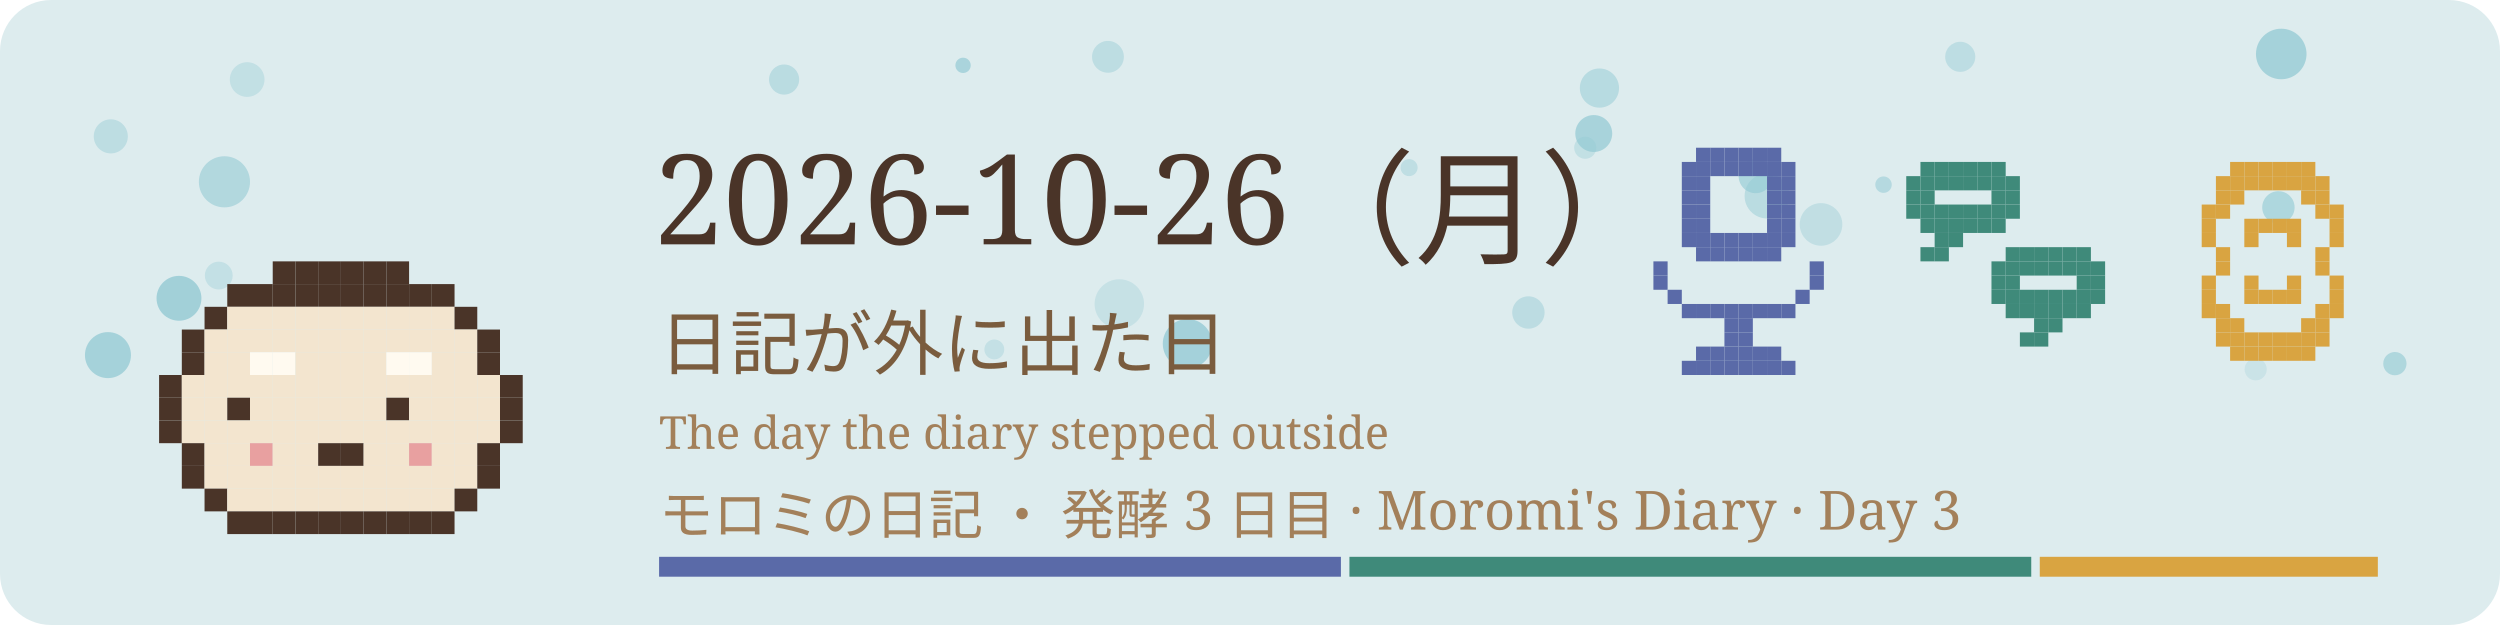
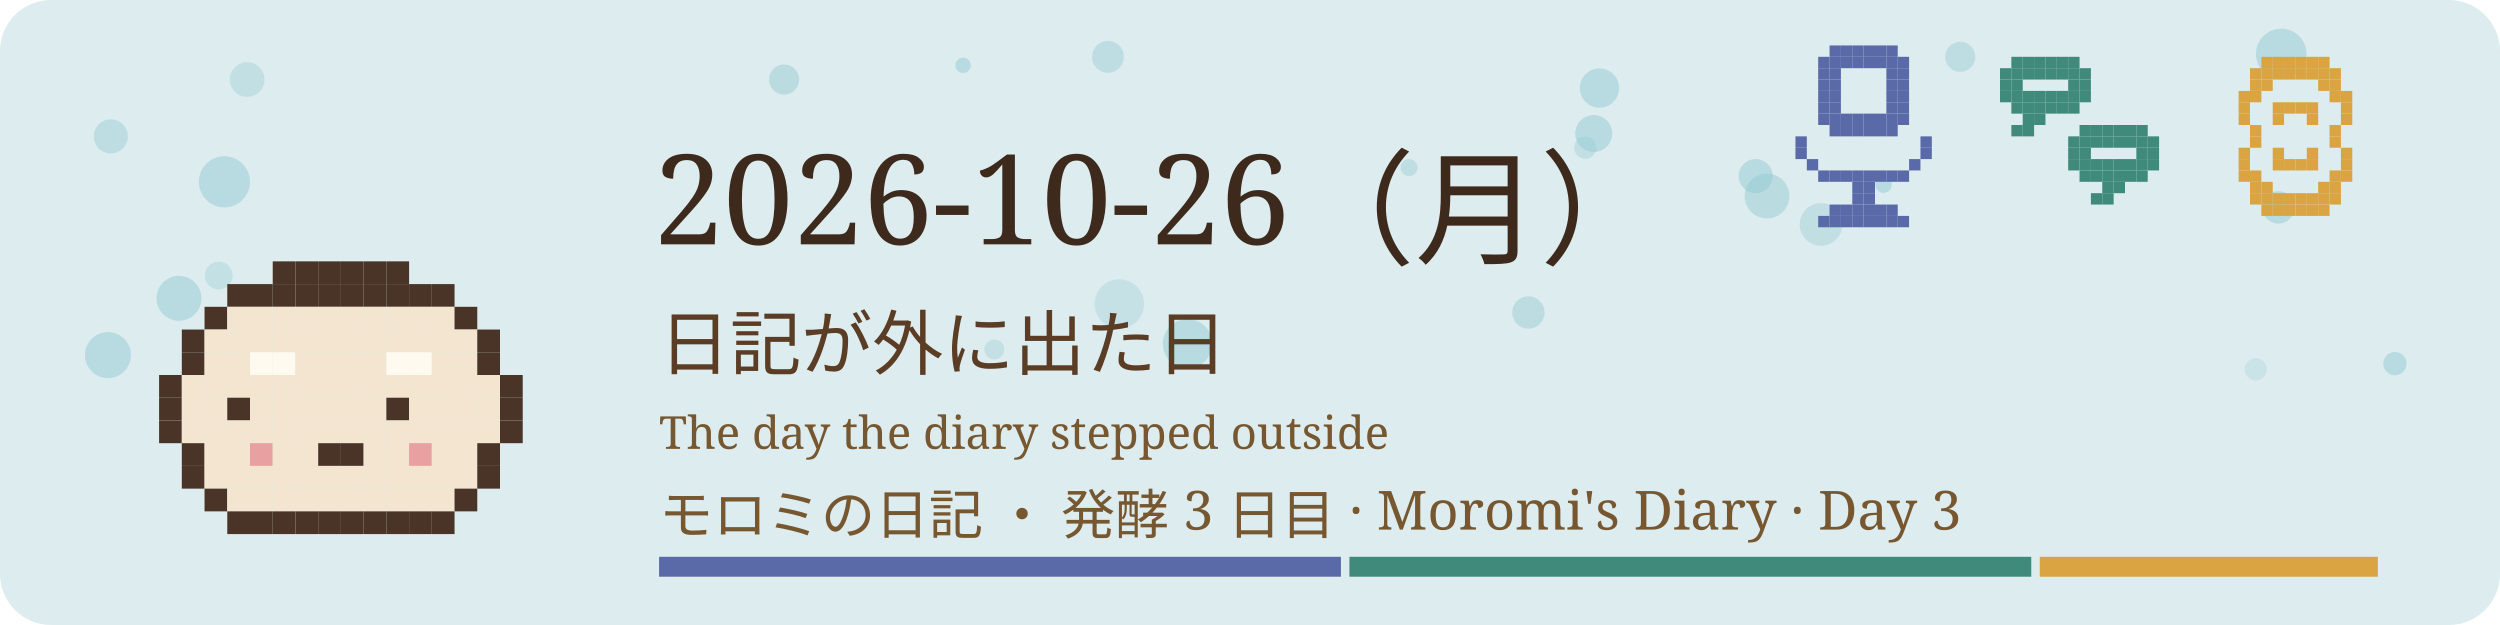
<svg xmlns="http://www.w3.org/2000/svg" width="880" height="220" viewBox="0 0 880 220">
  <rect width="880" height="220" rx="18" fill="#ddecee" />
-   <circle cx="843" cy="128" r="4.1" fill="#92c9d3" opacity="0.61" />
+   <circle cx="843" cy="128" r="4.1" fill="#92c9d3" opacity="0.50" />
  <circle cx="622" cy="69" r="7.9" fill="#92c9d3" opacity="0.47" />
-   <circle cx="663" cy="65" r="2.9" fill="#92c9d3" opacity="0.53" />
+   <circle cx="663" cy="65" r="2.9" fill="#92c9d3" opacity="0.50" />
  <circle cx="690" cy="20" r="5.3" fill="#92c9d3" opacity="0.42" />
-   <circle cx="802" cy="73" r="5.7" fill="#92c9d3" opacity="0.62" />
+   <circle cx="802" cy="73" r="5.7" fill="#92c9d3" opacity="0.50" />
  <circle cx="87" cy="28" r="6.1" fill="#92c9d3" opacity="0.36" />
  <circle cx="350" cy="123" r="3.5" fill="#92c9d3" opacity="0.34" />
  <circle cx="563" cy="31" r="6.9" fill="#92c9d3" opacity="0.50" />
-   <circle cx="561" cy="47" r="6.5" fill="#92c9d3" opacity="0.70" />
+   <circle cx="561" cy="47" r="6.5" fill="#92c9d3" opacity="0.50" />
  <circle cx="558" cy="52" r="3.9" fill="#92c9d3" opacity="0.36" />
  <circle cx="794" cy="130" r="3.9" fill="#92c9d3" opacity="0.26" />
  <circle cx="496" cy="59" r="3.0" fill="#92c9d3" opacity="0.41" />
  <circle cx="394" cy="107" r="8.7" fill="#92c9d3" opacity="0.31" />
  <circle cx="641" cy="79" r="7.5" fill="#92c9d3" opacity="0.38" />
-   <circle cx="63" cy="105" r="7.9" fill="#92c9d3" opacity="0.79" />
-   <circle cx="418" cy="121" r="8.7" fill="#92c9d3" opacity="0.76" />
+   <circle cx="63" cy="105" r="7.9" fill="#92c9d3" opacity="0.50" />
+   <circle cx="418" cy="121" r="8.7" fill="#92c9d3" opacity="0.50" />
  <circle cx="538" cy="110" r="5.7" fill="#92c9d3" opacity="0.44" />
-   <circle cx="339" cy="23" r="2.7" fill="#92c9d3" opacity="0.68" />
+   <circle cx="339" cy="23" r="2.7" fill="#92c9d3" opacity="0.50" />
  <circle cx="77" cy="97" r="4.9" fill="#92c9d3" opacity="0.35" />
  <circle cx="276" cy="28" r="5.3" fill="#92c9d3" opacity="0.47" />
-   <circle cx="618" cy="62" r="6.0" fill="#92c9d3" opacity="0.62" />
-   <circle cx="38" cy="125" r="8.1" fill="#92c9d3" opacity="0.74" />
+   <circle cx="618" cy="62" r="6.0" fill="#92c9d3" opacity="0.50" />
+   <circle cx="38" cy="125" r="8.1" fill="#92c9d3" opacity="0.50" />
  <circle cx="390" cy="20" r="5.6" fill="#92c9d3" opacity="0.43" />
-   <circle cx="79" cy="64" r="9.0" fill="#92c9d3" opacity="0.58" />
-   <circle cx="803" cy="19" r="8.9" fill="#92c9d3" opacity="0.74" />
+   <circle cx="79" cy="64" r="9.0" fill="#92c9d3" opacity="0.50" />
+   <circle cx="803" cy="19" r="8.9" fill="#92c9d3" opacity="0.50" />
  <circle cx="39" cy="48" r="6.0" fill="#92c9d3" opacity="0.43" />
+   <rect x="644" y="16" width="4" height="4" fill="#5a6aa8" />
+   <rect x="648" y="16" width="4" height="4" fill="#5a6aa8" />
+   <rect x="652" y="16" width="4" height="4" fill="#5a6aa8" />
+   <rect x="656" y="16" width="4" height="4" fill="#5a6aa8" />
+   <rect x="660" y="16" width="4" height="4" fill="#5a6aa8" />
+   <rect x="664" y="16" width="4" height="4" fill="#5a6aa8" />
+   <rect x="640" y="20" width="4" height="4" fill="#5a6aa8" />
+   <rect x="644" y="20" width="4" height="4" fill="#5a6aa8" />
+   <rect x="648" y="20" width="4" height="4" fill="#5a6aa8" />
+   <rect x="652" y="20" width="4" height="4" fill="#5a6aa8" />
+   <rect x="656" y="20" width="4" height="4" fill="#5a6aa8" />
+   <rect x="660" y="20" width="4" height="4" fill="#5a6aa8" />
+   <rect x="664" y="20" width="4" height="4" fill="#5a6aa8" />
+   <rect x="668" y="20" width="4" height="4" fill="#5a6aa8" />
+   <rect x="640" y="24" width="4" height="4" fill="#5a6aa8" />
+   <rect x="644" y="24" width="4" height="4" fill="#5a6aa8" />
+   <rect x="664" y="24" width="4" height="4" fill="#5a6aa8" />
+   <rect x="668" y="24" width="4" height="4" fill="#5a6aa8" />
+   <rect x="640" y="28" width="4" height="4" fill="#5a6aa8" />
+   <rect x="644" y="28" width="4" height="4" fill="#5a6aa8" />
+   <rect x="664" y="28" width="4" height="4" fill="#5a6aa8" />
+   <rect x="668" y="28" width="4" height="4" fill="#5a6aa8" />
+   <rect x="640" y="32" width="4" height="4" fill="#5a6aa8" />
+   <rect x="644" y="32" width="4" height="4" fill="#5a6aa8" />
+   <rect x="664" y="32" width="4" height="4" fill="#5a6aa8" />
+   <rect x="668" y="32" width="4" height="4" fill="#5a6aa8" />
+   <rect x="640" y="36" width="4" height="4" fill="#5a6aa8" />
+   <rect x="644" y="36" width="4" height="4" fill="#5a6aa8" />
+   <rect x="664" y="36" width="4" height="4" fill="#5a6aa8" />
+   <rect x="668" y="36" width="4" height="4" fill="#5a6aa8" />
+   <rect x="640" y="40" width="4" height="4" fill="#5a6aa8" />
+   <rect x="644" y="40" width="4" height="4" fill="#5a6aa8" />
+   <rect x="648" y="40" width="4" height="4" fill="#5a6aa8" />
+   <rect x="652" y="40" width="4" height="4" fill="#5a6aa8" />
+   <rect x="656" y="40" width="4" height="4" fill="#5a6aa8" />
+   <rect x="660" y="40" width="4" height="4" fill="#5a6aa8" />
+   <rect x="664" y="40" width="4" height="4" fill="#5a6aa8" />
+   <rect x="668" y="40" width="4" height="4" fill="#5a6aa8" />
+   <rect x="644" y="44" width="4" height="4" fill="#5a6aa8" />
+   <rect x="648" y="44" width="4" height="4" fill="#5a6aa8" />
+   <rect x="652" y="44" width="4" height="4" fill="#5a6aa8" />
+   <rect x="656" y="44" width="4" height="4" fill="#5a6aa8" />
+   <rect x="660" y="44" width="4" height="4" fill="#5a6aa8" />
+   <rect x="664" y="44" width="4" height="4" fill="#5a6aa8" />
+   <rect x="632" y="48" width="4" height="4" fill="#5a6aa8" />
+   <rect x="676" y="48" width="4" height="4" fill="#5a6aa8" />
+   <rect x="632" y="52" width="4" height="4" fill="#5a6aa8" />
+   <rect x="676" y="52" width="4" height="4" fill="#5a6aa8" />
+   <rect x="636" y="56" width="4" height="4" fill="#5a6aa8" />
+   <rect x="672" y="56" width="4" height="4" fill="#5a6aa8" />
+   <rect x="640" y="60" width="4" height="4" fill="#5a6aa8" />
+   <rect x="644" y="60" width="4" height="4" fill="#5a6aa8" />
+   <rect x="648" y="60" width="4" height="4" fill="#5a6aa8" />
+   <rect x="652" y="60" width="4" height="4" fill="#5a6aa8" />
+   <rect x="656" y="60" width="4" height="4" fill="#5a6aa8" />
+   <rect x="660" y="60" width="4" height="4" fill="#5a6aa8" />
+   <rect x="664" y="60" width="4" height="4" fill="#5a6aa8" />
+   <rect x="668" y="60" width="4" height="4" fill="#5a6aa8" />
+   <rect x="652" y="64" width="4" height="4" fill="#5a6aa8" />
+   <rect x="656" y="64" width="4" height="4" fill="#5a6aa8" />
+   <rect x="652" y="68" width="4" height="4" fill="#5a6aa8" />
+   <rect x="656" y="68" width="4" height="4" fill="#5a6aa8" />
+   <rect x="644" y="72" width="4" height="4" fill="#5a6aa8" />
+   <rect x="648" y="72" width="4" height="4" fill="#5a6aa8" />
+   <rect x="652" y="72" width="4" height="4" fill="#5a6aa8" />
+   <rect x="656" y="72" width="4" height="4" fill="#5a6aa8" />
+   <rect x="660" y="72" width="4" height="4" fill="#5a6aa8" />
+   <rect x="664" y="72" width="4" height="4" fill="#5a6aa8" />
+   <rect x="640" y="76" width="4" height="4" fill="#5a6aa8" />
+   <rect x="644" y="76" width="4" height="4" fill="#5a6aa8" />
+   <rect x="648" y="76" width="4" height="4" fill="#5a6aa8" />
+   <rect x="652" y="76" width="4" height="4" fill="#5a6aa8" />
+   <rect x="656" y="76" width="4" height="4" fill="#5a6aa8" />
+   <rect x="660" y="76" width="4" height="4" fill="#5a6aa8" />
+   <rect x="664" y="76" width="4" height="4" fill="#5a6aa8" />
+   <rect x="668" y="76" width="4" height="4" fill="#5a6aa8" />
+   <rect x="708" y="20" width="4" height="4" fill="#3f8a7a" />
+   <rect x="712" y="20" width="4" height="4" fill="#3f8a7a" />
+   <rect x="716" y="20" width="4" height="4" fill="#3f8a7a" />
+   <rect x="720" y="20" width="4" height="4" fill="#3f8a7a" />
+   <rect x="724" y="20" width="4" height="4" fill="#3f8a7a" />
+   <rect x="728" y="20" width="4" height="4" fill="#3f8a7a" />
+   <rect x="704" y="24" width="4" height="4" fill="#3f8a7a" />
+   <rect x="708" y="24" width="4" height="4" fill="#3f8a7a" />
+   <rect x="712" y="24" width="4" height="4" fill="#3f8a7a" />
+   <rect x="716" y="24" width="4" height="4" fill="#3f8a7a" />
+   <rect x="720" y="24" width="4" height="4" fill="#3f8a7a" />
+   <rect x="724" y="24" width="4" height="4" fill="#3f8a7a" />
+   <rect x="728" y="24" width="4" height="4" fill="#3f8a7a" />
+   <rect x="732" y="24" width="4" height="4" fill="#3f8a7a" />
+   <rect x="704" y="28" width="4" height="4" fill="#3f8a7a" />
+   <rect x="708" y="28" width="4" height="4" fill="#3f8a7a" />
+   <rect x="728" y="28" width="4" height="4" fill="#3f8a7a" />
+   <rect x="732" y="28" width="4" height="4" fill="#3f8a7a" />
+   <rect x="704" y="32" width="4" height="4" fill="#3f8a7a" />
+   <rect x="708" y="32" width="4" height="4" fill="#3f8a7a" />
+   <rect x="712" y="32" width="4" height="4" fill="#3f8a7a" />
+   <rect x="716" y="32" width="4" height="4" fill="#3f8a7a" />
+   <rect x="720" y="32" width="4" height="4" fill="#3f8a7a" />
+   <rect x="724" y="32" width="4" height="4" fill="#3f8a7a" />
+   <rect x="728" y="32" width="4" height="4" fill="#3f8a7a" />
+   <rect x="732" y="32" width="4" height="4" fill="#3f8a7a" />
+   <rect x="708" y="36" width="4" height="4" fill="#3f8a7a" />
+   <rect x="712" y="36" width="4" height="4" fill="#3f8a7a" />
+   <rect x="716" y="36" width="4" height="4" fill="#3f8a7a" />
+   <rect x="720" y="36" width="4" height="4" fill="#3f8a7a" />
+   <rect x="724" y="36" width="4" height="4" fill="#3f8a7a" />
+   <rect x="728" y="36" width="4" height="4" fill="#3f8a7a" />
+   <rect x="712" y="40" width="4" height="4" fill="#3f8a7a" />
+   <rect x="716" y="40" width="4" height="4" fill="#3f8a7a" />
+   <rect x="708" y="44" width="4" height="4" fill="#3f8a7a" />
+   <rect x="712" y="44" width="4" height="4" fill="#3f8a7a" />
+   <rect x="732" y="44" width="4" height="4" fill="#3f8a7a" />
+   <rect x="736" y="44" width="4" height="4" fill="#3f8a7a" />
+   <rect x="740" y="44" width="4" height="4" fill="#3f8a7a" />
+   <rect x="744" y="44" width="4" height="4" fill="#3f8a7a" />
+   <rect x="748" y="44" width="4" height="4" fill="#3f8a7a" />
+   <rect x="752" y="44" width="4" height="4" fill="#3f8a7a" />
+   <rect x="728" y="48" width="4" height="4" fill="#3f8a7a" />
+   <rect x="732" y="48" width="4" height="4" fill="#3f8a7a" />
+   <rect x="736" y="48" width="4" height="4" fill="#3f8a7a" />
+   <rect x="740" y="48" width="4" height="4" fill="#3f8a7a" />
+   <rect x="744" y="48" width="4" height="4" fill="#3f8a7a" />
+   <rect x="748" y="48" width="4" height="4" fill="#3f8a7a" />
+   <rect x="752" y="48" width="4" height="4" fill="#3f8a7a" />
+   <rect x="756" y="48" width="4" height="4" fill="#3f8a7a" />
+   <rect x="728" y="52" width="4" height="4" fill="#3f8a7a" />
+   <rect x="732" y="52" width="4" height="4" fill="#3f8a7a" />
+   <rect x="752" y="52" width="4" height="4" fill="#3f8a7a" />
+   <rect x="756" y="52" width="4" height="4" fill="#3f8a7a" />
+   <rect x="728" y="56" width="4" height="4" fill="#3f8a7a" />
+   <rect x="732" y="56" width="4" height="4" fill="#3f8a7a" />
+   <rect x="736" y="56" width="4" height="4" fill="#3f8a7a" />
+   <rect x="740" y="56" width="4" height="4" fill="#3f8a7a" />
+   <rect x="744" y="56" width="4" height="4" fill="#3f8a7a" />
+   <rect x="748" y="56" width="4" height="4" fill="#3f8a7a" />
+   <rect x="752" y="56" width="4" height="4" fill="#3f8a7a" />
+   <rect x="756" y="56" width="4" height="4" fill="#3f8a7a" />
+   <rect x="732" y="60" width="4" height="4" fill="#3f8a7a" />
+   <rect x="736" y="60" width="4" height="4" fill="#3f8a7a" />
+   <rect x="740" y="60" width="4" height="4" fill="#3f8a7a" />
+   <rect x="744" y="60" width="4" height="4" fill="#3f8a7a" />
+   <rect x="748" y="60" width="4" height="4" fill="#3f8a7a" />
+   <rect x="752" y="60" width="4" height="4" fill="#3f8a7a" />
+   <rect x="740" y="64" width="4" height="4" fill="#3f8a7a" />
+   <rect x="744" y="64" width="4" height="4" fill="#3f8a7a" />
+   <rect x="736" y="68" width="4" height="4" fill="#3f8a7a" />
+   <rect x="740" y="68" width="4" height="4" fill="#3f8a7a" />
+   <rect x="796" y="20" width="4" height="4" fill="#d9a441" />
+   <rect x="800" y="20" width="4" height="4" fill="#d9a441" />
+   <rect x="804" y="20" width="4" height="4" fill="#d9a441" />
+   <rect x="808" y="20" width="4" height="4" fill="#d9a441" />
+   <rect x="812" y="20" width="4" height="4" fill="#d9a441" />
+   <rect x="816" y="20" width="4" height="4" fill="#d9a441" />
+   <rect x="792" y="24" width="4" height="4" fill="#d9a441" />
+   <rect x="796" y="24" width="4" height="4" fill="#d9a441" />
+   <rect x="800" y="24" width="4" height="4" fill="#d9a441" />
+   <rect x="804" y="24" width="4" height="4" fill="#d9a441" />
+   <rect x="808" y="24" width="4" height="4" fill="#d9a441" />
+   <rect x="812" y="24" width="4" height="4" fill="#d9a441" />
+   <rect x="816" y="24" width="4" height="4" fill="#d9a441" />
+   <rect x="820" y="24" width="4" height="4" fill="#d9a441" />
+   <rect x="792" y="28" width="4" height="4" fill="#d9a441" />
+   <rect x="796" y="28" width="4" height="4" fill="#d9a441" />
+   <rect x="816" y="28" width="4" height="4" fill="#d9a441" />
+   <rect x="820" y="28" width="4" height="4" fill="#d9a441" />
+   <rect x="788" y="32" width="4" height="4" fill="#d9a441" />
+   <rect x="792" y="32" width="4" height="4" fill="#d9a441" />
+   <rect x="820" y="32" width="4" height="4" fill="#d9a441" />
+   <rect x="824" y="32" width="4" height="4" fill="#d9a441" />
+   <rect x="788" y="36" width="4" height="4" fill="#d9a441" />
+   <rect x="800" y="36" width="4" height="4" fill="#d9a441" />
+   <rect x="804" y="36" width="4" height="4" fill="#d9a441" />
+   <rect x="808" y="36" width="4" height="4" fill="#d9a441" />
+   <rect x="812" y="36" width="4" height="4" fill="#d9a441" />
+   <rect x="824" y="36" width="4" height="4" fill="#d9a441" />
+   <rect x="788" y="40" width="4" height="4" fill="#d9a441" />
+   <rect x="800" y="40" width="4" height="4" fill="#d9a441" />
+   <rect x="812" y="40" width="4" height="4" fill="#d9a441" />
+   <rect x="824" y="40" width="4" height="4" fill="#d9a441" />
+   <rect x="792" y="44" width="4" height="4" fill="#d9a441" />
+   <rect x="820" y="44" width="4" height="4" fill="#d9a441" />
+   <rect x="792" y="48" width="4" height="4" fill="#d9a441" />
+   <rect x="820" y="48" width="4" height="4" fill="#d9a441" />
+   <rect x="788" y="52" width="4" height="4" fill="#d9a441" />
+   <rect x="800" y="52" width="4" height="4" fill="#d9a441" />
+   <rect x="812" y="52" width="4" height="4" fill="#d9a441" />
+   <rect x="824" y="52" width="4" height="4" fill="#d9a441" />
+   <rect x="788" y="56" width="4" height="4" fill="#d9a441" />
+   <rect x="800" y="56" width="4" height="4" fill="#d9a441" />
+   <rect x="804" y="56" width="4" height="4" fill="#d9a441" />
+   <rect x="808" y="56" width="4" height="4" fill="#d9a441" />
+   <rect x="812" y="56" width="4" height="4" fill="#d9a441" />
+   <rect x="824" y="56" width="4" height="4" fill="#d9a441" />
+   <rect x="788" y="60" width="4" height="4" fill="#d9a441" />
+   <rect x="792" y="60" width="4" height="4" fill="#d9a441" />
+   <rect x="820" y="60" width="4" height="4" fill="#d9a441" />
+   <rect x="824" y="60" width="4" height="4" fill="#d9a441" />
+   <rect x="792" y="64" width="4" height="4" fill="#d9a441" />
+   <rect x="796" y="64" width="4" height="4" fill="#d9a441" />
+   <rect x="816" y="64" width="4" height="4" fill="#d9a441" />
+   <rect x="820" y="64" width="4" height="4" fill="#d9a441" />
+   <rect x="792" y="68" width="4" height="4" fill="#d9a441" />
+   <rect x="796" y="68" width="4" height="4" fill="#d9a441" />
+   <rect x="800" y="68" width="4" height="4" fill="#d9a441" />
+   <rect x="804" y="68" width="4" height="4" fill="#d9a441" />
+   <rect x="808" y="68" width="4" height="4" fill="#d9a441" />
+   <rect x="812" y="68" width="4" height="4" fill="#d9a441" />
+   <rect x="816" y="68" width="4" height="4" fill="#d9a441" />
+   <rect x="820" y="68" width="4" height="4" fill="#d9a441" />
+   <rect x="796" y="72" width="4" height="4" fill="#d9a441" />
+   <rect x="800" y="72" width="4" height="4" fill="#d9a441" />
+   <rect x="804" y="72" width="4" height="4" fill="#d9a441" />
+   <rect x="808" y="72" width="4" height="4" fill="#d9a441" />
+   <rect x="812" y="72" width="4" height="4" fill="#d9a441" />
+   <rect x="816" y="72" width="4" height="4" fill="#d9a441" />
  <rect x="96" y="92" width="8" height="8" fill="#4a3428" />
  <rect x="104" y="92" width="8" height="8" fill="#4a3428" />
  <rect x="112" y="92" width="8" height="8" fill="#4a3428" />
  <rect x="120" y="92" width="8" height="8" fill="#4a3428" />
  <rect x="128" y="92" width="8" height="8" fill="#4a3428" />
  <rect x="136" y="92" width="8" height="8" fill="#4a3428" />
  <rect x="80" y="100" width="8" height="8" fill="#4a3428" />
  <rect x="88" y="100" width="8" height="8" fill="#4a3428" />
  <rect x="96" y="100" width="8" height="8" fill="#4a3428" />
  <rect x="104" y="100" width="8" height="8" fill="#4a3428" />
  <rect x="112" y="100" width="8" height="8" fill="#4a3428" />
  <rect x="120" y="100" width="8" height="8" fill="#4a3428" />
  <rect x="128" y="100" width="8" height="8" fill="#4a3428" />
  <rect x="136" y="100" width="8" height="8" fill="#4a3428" />
  <rect x="144" y="100" width="8" height="8" fill="#4a3428" />
  <rect x="152" y="100" width="8" height="8" fill="#4a3428" />
  <rect x="72" y="108" width="8" height="8" fill="#4a3428" />
  <rect x="80" y="108" width="8" height="8" fill="#f3e5cf" />
  <rect x="88" y="108" width="8" height="8" fill="#f3e5cf" />
  <rect x="96" y="108" width="8" height="8" fill="#f3e5cf" />
  <rect x="104" y="108" width="8" height="8" fill="#f3e5cf" />
  <rect x="112" y="108" width="8" height="8" fill="#f3e5cf" />
  <rect x="120" y="108" width="8" height="8" fill="#f3e5cf" />
  <rect x="128" y="108" width="8" height="8" fill="#f3e5cf" />
  <rect x="136" y="108" width="8" height="8" fill="#f3e5cf" />
  <rect x="144" y="108" width="8" height="8" fill="#f3e5cf" />
  <rect x="152" y="108" width="8" height="8" fill="#f3e5cf" />
  <rect x="160" y="108" width="8" height="8" fill="#4a3428" />
  <rect x="64" y="116" width="8" height="8" fill="#4a3428" />
  <rect x="72" y="116" width="8" height="8" fill="#f3e5cf" />
  <rect x="80" y="116" width="8" height="8" fill="#f3e5cf" />
  <rect x="88" y="116" width="8" height="8" fill="#f3e5cf" />
  <rect x="96" y="116" width="8" height="8" fill="#f3e5cf" />
  <rect x="104" y="116" width="8" height="8" fill="#f3e5cf" />
  <rect x="112" y="116" width="8" height="8" fill="#f3e5cf" />
  <rect x="120" y="116" width="8" height="8" fill="#f3e5cf" />
  <rect x="128" y="116" width="8" height="8" fill="#f3e5cf" />
  <rect x="136" y="116" width="8" height="8" fill="#f3e5cf" />
  <rect x="144" y="116" width="8" height="8" fill="#f3e5cf" />
  <rect x="152" y="116" width="8" height="8" fill="#f3e5cf" />
  <rect x="160" y="116" width="8" height="8" fill="#f3e5cf" />
  <rect x="168" y="116" width="8" height="8" fill="#4a3428" />
  <rect x="64" y="124" width="8" height="8" fill="#4a3428" />
  <rect x="72" y="124" width="8" height="8" fill="#f3e5cf" />
  <rect x="80" y="124" width="8" height="8" fill="#f3e5cf" />
  <rect x="88" y="124" width="8" height="8" fill="#fffaf0" />
  <rect x="96" y="124" width="8" height="8" fill="#fffaf0" />
  <rect x="104" y="124" width="8" height="8" fill="#f3e5cf" />
  <rect x="112" y="124" width="8" height="8" fill="#f3e5cf" />
  <rect x="120" y="124" width="8" height="8" fill="#f3e5cf" />
  <rect x="128" y="124" width="8" height="8" fill="#f3e5cf" />
  <rect x="136" y="124" width="8" height="8" fill="#fffaf0" />
  <rect x="144" y="124" width="8" height="8" fill="#fffaf0" />
  <rect x="152" y="124" width="8" height="8" fill="#f3e5cf" />
  <rect x="160" y="124" width="8" height="8" fill="#f3e5cf" />
  <rect x="168" y="124" width="8" height="8" fill="#4a3428" />
  <rect x="56" y="132" width="8" height="8" fill="#4a3428" />
  <rect x="64" y="132" width="8" height="8" fill="#f3e5cf" />
  <rect x="72" y="132" width="8" height="8" fill="#f3e5cf" />
  <rect x="80" y="132" width="8" height="8" fill="#f3e5cf" />
  <rect x="88" y="132" width="8" height="8" fill="#f3e5cf" />
  <rect x="96" y="132" width="8" height="8" fill="#f3e5cf" />
  <rect x="104" y="132" width="8" height="8" fill="#f3e5cf" />
  <rect x="112" y="132" width="8" height="8" fill="#f3e5cf" />
  <rect x="120" y="132" width="8" height="8" fill="#f3e5cf" />
  <rect x="128" y="132" width="8" height="8" fill="#f3e5cf" />
  <rect x="136" y="132" width="8" height="8" fill="#f3e5cf" />
  <rect x="144" y="132" width="8" height="8" fill="#f3e5cf" />
  <rect x="152" y="132" width="8" height="8" fill="#f3e5cf" />
  <rect x="160" y="132" width="8" height="8" fill="#f3e5cf" />
  <rect x="168" y="132" width="8" height="8" fill="#f3e5cf" />
  <rect x="176" y="132" width="8" height="8" fill="#4a3428" />
  <rect x="56" y="140" width="8" height="8" fill="#4a3428" />
  <rect x="64" y="140" width="8" height="8" fill="#f3e5cf" />
  <rect x="72" y="140" width="8" height="8" fill="#f3e5cf" />
  <rect x="80" y="140" width="8" height="8" fill="#4a3428" />
  <rect x="88" y="140" width="8" height="8" fill="#f3e5cf" />
  <rect x="96" y="140" width="8" height="8" fill="#f3e5cf" />
  <rect x="104" y="140" width="8" height="8" fill="#f3e5cf" />
  <rect x="112" y="140" width="8" height="8" fill="#f3e5cf" />
  <rect x="120" y="140" width="8" height="8" fill="#f3e5cf" />
  <rect x="128" y="140" width="8" height="8" fill="#f3e5cf" />
  <rect x="136" y="140" width="8" height="8" fill="#4a3428" />
  <rect x="144" y="140" width="8" height="8" fill="#f3e5cf" />
  <rect x="152" y="140" width="8" height="8" fill="#f3e5cf" />
  <rect x="160" y="140" width="8" height="8" fill="#f3e5cf" />
  <rect x="168" y="140" width="8" height="8" fill="#f3e5cf" />
  <rect x="176" y="140" width="8" height="8" fill="#4a3428" />
  <rect x="56" y="148" width="8" height="8" fill="#4a3428" />
  <rect x="64" y="148" width="8" height="8" fill="#f3e5cf" />
  <rect x="72" y="148" width="8" height="8" fill="#f3e5cf" />
  <rect x="80" y="148" width="8" height="8" fill="#f3e5cf" />
  <rect x="88" y="148" width="8" height="8" fill="#f3e5cf" />
  <rect x="96" y="148" width="8" height="8" fill="#f3e5cf" />
  <rect x="104" y="148" width="8" height="8" fill="#f3e5cf" />
  <rect x="112" y="148" width="8" height="8" fill="#f3e5cf" />
  <rect x="120" y="148" width="8" height="8" fill="#f3e5cf" />
  <rect x="128" y="148" width="8" height="8" fill="#f3e5cf" />
  <rect x="136" y="148" width="8" height="8" fill="#f3e5cf" />
  <rect x="144" y="148" width="8" height="8" fill="#f3e5cf" />
  <rect x="152" y="148" width="8" height="8" fill="#f3e5cf" />
  <rect x="160" y="148" width="8" height="8" fill="#f3e5cf" />
  <rect x="168" y="148" width="8" height="8" fill="#f3e5cf" />
  <rect x="176" y="148" width="8" height="8" fill="#4a3428" />
  <rect x="64" y="156" width="8" height="8" fill="#4a3428" />
  <rect x="72" y="156" width="8" height="8" fill="#f3e5cf" />
  <rect x="80" y="156" width="8" height="8" fill="#f3e5cf" />
  <rect x="88" y="156" width="8" height="8" fill="#e8a0a0" />
  <rect x="96" y="156" width="8" height="8" fill="#f3e5cf" />
  <rect x="104" y="156" width="8" height="8" fill="#f3e5cf" />
  <rect x="112" y="156" width="8" height="8" fill="#4a3428" />
  <rect x="120" y="156" width="8" height="8" fill="#4a3428" />
  <rect x="128" y="156" width="8" height="8" fill="#f3e5cf" />
  <rect x="136" y="156" width="8" height="8" fill="#f3e5cf" />
  <rect x="144" y="156" width="8" height="8" fill="#e8a0a0" />
  <rect x="152" y="156" width="8" height="8" fill="#f3e5cf" />
  <rect x="160" y="156" width="8" height="8" fill="#f3e5cf" />
  <rect x="168" y="156" width="8" height="8" fill="#4a3428" />
  <rect x="64" y="164" width="8" height="8" fill="#4a3428" />
  <rect x="72" y="164" width="8" height="8" fill="#f3e5cf" />
  <rect x="80" y="164" width="8" height="8" fill="#f3e5cf" />
  <rect x="88" y="164" width="8" height="8" fill="#f3e5cf" />
  <rect x="96" y="164" width="8" height="8" fill="#f3e5cf" />
  <rect x="104" y="164" width="8" height="8" fill="#f3e5cf" />
  <rect x="112" y="164" width="8" height="8" fill="#f3e5cf" />
  <rect x="120" y="164" width="8" height="8" fill="#f3e5cf" />
  <rect x="128" y="164" width="8" height="8" fill="#f3e5cf" />
  <rect x="136" y="164" width="8" height="8" fill="#f3e5cf" />
  <rect x="144" y="164" width="8" height="8" fill="#f3e5cf" />
  <rect x="152" y="164" width="8" height="8" fill="#f3e5cf" />
  <rect x="160" y="164" width="8" height="8" fill="#f3e5cf" />
  <rect x="168" y="164" width="8" height="8" fill="#4a3428" />
  <rect x="72" y="172" width="8" height="8" fill="#4a3428" />
  <rect x="80" y="172" width="8" height="8" fill="#f3e5cf" />
  <rect x="88" y="172" width="8" height="8" fill="#f3e5cf" />
  <rect x="96" y="172" width="8" height="8" fill="#f3e5cf" />
  <rect x="104" y="172" width="8" height="8" fill="#f3e5cf" />
  <rect x="112" y="172" width="8" height="8" fill="#f3e5cf" />
  <rect x="120" y="172" width="8" height="8" fill="#f3e5cf" />
  <rect x="128" y="172" width="8" height="8" fill="#f3e5cf" />
  <rect x="136" y="172" width="8" height="8" fill="#f3e5cf" />
  <rect x="144" y="172" width="8" height="8" fill="#f3e5cf" />
  <rect x="152" y="172" width="8" height="8" fill="#f3e5cf" />
  <rect x="160" y="172" width="8" height="8" fill="#4a3428" />
  <rect x="80" y="180" width="8" height="8" fill="#4a3428" />
  <rect x="88" y="180" width="8" height="8" fill="#4a3428" />
  <rect x="96" y="180" width="8" height="8" fill="#4a3428" />
  <rect x="104" y="180" width="8" height="8" fill="#4a3428" />
  <rect x="112" y="180" width="8" height="8" fill="#4a3428" />
  <rect x="120" y="180" width="8" height="8" fill="#4a3428" />
  <rect x="128" y="180" width="8" height="8" fill="#4a3428" />
  <rect x="136" y="180" width="8" height="8" fill="#4a3428" />
  <rect x="144" y="180" width="8" height="8" fill="#4a3428" />
  <rect x="152" y="180" width="8" height="8" fill="#4a3428" />
-   <text x="230" y="86" font-family="serif" font-size="44" fill="#4a3428">2026-10-26（月）</text>
-   <text x="232" y="130" font-family="serif" font-size="25" fill="#7a5c3e">日記が外に出た日</text>
-   <text x="232" y="158" font-family="serif" font-size="16" fill="#a3805a">The day the diary stepped outside</text>
-   <text x="232" y="188" font-family="serif" font-size="19" fill="#a3805a">モロミの日記 ・ 発酵 3 日目 · Moromi's Diary · Day 3</text>
-   <rect x="597" y="52" width="5" height="5" fill="#5a6aa8" />
-   <rect x="602" y="52" width="5" height="5" fill="#5a6aa8" />
-   <rect x="607" y="52" width="5" height="5" fill="#5a6aa8" />
-   <rect x="612" y="52" width="5" height="5" fill="#5a6aa8" />
-   <rect x="617" y="52" width="5" height="5" fill="#5a6aa8" />
-   <rect x="622" y="52" width="5" height="5" fill="#5a6aa8" />
-   <rect x="592" y="57" width="5" height="5" fill="#5a6aa8" />
-   <rect x="597" y="57" width="5" height="5" fill="#5a6aa8" />
-   <rect x="602" y="57" width="5" height="5" fill="#5a6aa8" />
-   <rect x="607" y="57" width="5" height="5" fill="#5a6aa8" />
-   <rect x="612" y="57" width="5" height="5" fill="#5a6aa8" />
-   <rect x="617" y="57" width="5" height="5" fill="#5a6aa8" />
-   <rect x="622" y="57" width="5" height="5" fill="#5a6aa8" />
-   <rect x="627" y="57" width="5" height="5" fill="#5a6aa8" />
-   <rect x="592" y="62" width="5" height="5" fill="#5a6aa8" />
-   <rect x="597" y="62" width="5" height="5" fill="#5a6aa8" />
-   <rect x="622" y="62" width="5" height="5" fill="#5a6aa8" />
-   <rect x="627" y="62" width="5" height="5" fill="#5a6aa8" />
-   <rect x="592" y="67" width="5" height="5" fill="#5a6aa8" />
-   <rect x="597" y="67" width="5" height="5" fill="#5a6aa8" />
-   <rect x="622" y="67" width="5" height="5" fill="#5a6aa8" />
-   <rect x="627" y="67" width="5" height="5" fill="#5a6aa8" />
-   <rect x="592" y="72" width="5" height="5" fill="#5a6aa8" />
-   <rect x="597" y="72" width="5" height="5" fill="#5a6aa8" />
-   <rect x="622" y="72" width="5" height="5" fill="#5a6aa8" />
-   <rect x="627" y="72" width="5" height="5" fill="#5a6aa8" />
-   <rect x="592" y="77" width="5" height="5" fill="#5a6aa8" />
-   <rect x="597" y="77" width="5" height="5" fill="#5a6aa8" />
-   <rect x="622" y="77" width="5" height="5" fill="#5a6aa8" />
-   <rect x="627" y="77" width="5" height="5" fill="#5a6aa8" />
-   <rect x="592" y="82" width="5" height="5" fill="#5a6aa8" />
-   <rect x="597" y="82" width="5" height="5" fill="#5a6aa8" />
-   <rect x="602" y="82" width="5" height="5" fill="#5a6aa8" />
-   <rect x="607" y="82" width="5" height="5" fill="#5a6aa8" />
-   <rect x="612" y="82" width="5" height="5" fill="#5a6aa8" />
-   <rect x="617" y="82" width="5" height="5" fill="#5a6aa8" />
-   <rect x="622" y="82" width="5" height="5" fill="#5a6aa8" />
-   <rect x="627" y="82" width="5" height="5" fill="#5a6aa8" />
-   <rect x="597" y="87" width="5" height="5" fill="#5a6aa8" />
-   <rect x="602" y="87" width="5" height="5" fill="#5a6aa8" />
-   <rect x="607" y="87" width="5" height="5" fill="#5a6aa8" />
-   <rect x="612" y="87" width="5" height="5" fill="#5a6aa8" />
-   <rect x="617" y="87" width="5" height="5" fill="#5a6aa8" />
-   <rect x="622" y="87" width="5" height="5" fill="#5a6aa8" />
-   <rect x="582" y="92" width="5" height="5" fill="#5a6aa8" />
-   <rect x="637" y="92" width="5" height="5" fill="#5a6aa8" />
-   <rect x="582" y="97" width="5" height="5" fill="#5a6aa8" />
-   <rect x="637" y="97" width="5" height="5" fill="#5a6aa8" />
-   <rect x="587" y="102" width="5" height="5" fill="#5a6aa8" />
-   <rect x="632" y="102" width="5" height="5" fill="#5a6aa8" />
-   <rect x="592" y="107" width="5" height="5" fill="#5a6aa8" />
-   <rect x="597" y="107" width="5" height="5" fill="#5a6aa8" />
-   <rect x="602" y="107" width="5" height="5" fill="#5a6aa8" />
-   <rect x="607" y="107" width="5" height="5" fill="#5a6aa8" />
-   <rect x="612" y="107" width="5" height="5" fill="#5a6aa8" />
-   <rect x="617" y="107" width="5" height="5" fill="#5a6aa8" />
-   <rect x="622" y="107" width="5" height="5" fill="#5a6aa8" />
-   <rect x="627" y="107" width="5" height="5" fill="#5a6aa8" />
-   <rect x="607" y="112" width="5" height="5" fill="#5a6aa8" />
-   <rect x="612" y="112" width="5" height="5" fill="#5a6aa8" />
-   <rect x="607" y="117" width="5" height="5" fill="#5a6aa8" />
-   <rect x="612" y="117" width="5" height="5" fill="#5a6aa8" />
-   <rect x="597" y="122" width="5" height="5" fill="#5a6aa8" />
-   <rect x="602" y="122" width="5" height="5" fill="#5a6aa8" />
-   <rect x="607" y="122" width="5" height="5" fill="#5a6aa8" />
-   <rect x="612" y="122" width="5" height="5" fill="#5a6aa8" />
-   <rect x="617" y="122" width="5" height="5" fill="#5a6aa8" />
-   <rect x="622" y="122" width="5" height="5" fill="#5a6aa8" />
-   <rect x="592" y="127" width="5" height="5" fill="#5a6aa8" />
-   <rect x="597" y="127" width="5" height="5" fill="#5a6aa8" />
-   <rect x="602" y="127" width="5" height="5" fill="#5a6aa8" />
-   <rect x="607" y="127" width="5" height="5" fill="#5a6aa8" />
-   <rect x="612" y="127" width="5" height="5" fill="#5a6aa8" />
-   <rect x="617" y="127" width="5" height="5" fill="#5a6aa8" />
-   <rect x="622" y="127" width="5" height="5" fill="#5a6aa8" />
-   <rect x="627" y="127" width="5" height="5" fill="#5a6aa8" />
-   <rect x="676" y="57" width="5" height="5" fill="#3f8a7a" />
-   <rect x="681" y="57" width="5" height="5" fill="#3f8a7a" />
-   <rect x="686" y="57" width="5" height="5" fill="#3f8a7a" />
-   <rect x="691" y="57" width="5" height="5" fill="#3f8a7a" />
-   <rect x="696" y="57" width="5" height="5" fill="#3f8a7a" />
-   <rect x="701" y="57" width="5" height="5" fill="#3f8a7a" />
-   <rect x="671" y="62" width="5" height="5" fill="#3f8a7a" />
-   <rect x="676" y="62" width="5" height="5" fill="#3f8a7a" />
-   <rect x="681" y="62" width="5" height="5" fill="#3f8a7a" />
-   <rect x="686" y="62" width="5" height="5" fill="#3f8a7a" />
-   <rect x="691" y="62" width="5" height="5" fill="#3f8a7a" />
-   <rect x="696" y="62" width="5" height="5" fill="#3f8a7a" />
-   <rect x="701" y="62" width="5" height="5" fill="#3f8a7a" />
-   <rect x="706" y="62" width="5" height="5" fill="#3f8a7a" />
-   <rect x="671" y="67" width="5" height="5" fill="#3f8a7a" />
-   <rect x="676" y="67" width="5" height="5" fill="#3f8a7a" />
-   <rect x="701" y="67" width="5" height="5" fill="#3f8a7a" />
-   <rect x="706" y="67" width="5" height="5" fill="#3f8a7a" />
-   <rect x="671" y="72" width="5" height="5" fill="#3f8a7a" />
-   <rect x="676" y="72" width="5" height="5" fill="#3f8a7a" />
-   <rect x="681" y="72" width="5" height="5" fill="#3f8a7a" />
-   <rect x="686" y="72" width="5" height="5" fill="#3f8a7a" />
-   <rect x="691" y="72" width="5" height="5" fill="#3f8a7a" />
-   <rect x="696" y="72" width="5" height="5" fill="#3f8a7a" />
-   <rect x="701" y="72" width="5" height="5" fill="#3f8a7a" />
-   <rect x="706" y="72" width="5" height="5" fill="#3f8a7a" />
-   <rect x="676" y="77" width="5" height="5" fill="#3f8a7a" />
-   <rect x="681" y="77" width="5" height="5" fill="#3f8a7a" />
-   <rect x="686" y="77" width="5" height="5" fill="#3f8a7a" />
-   <rect x="691" y="77" width="5" height="5" fill="#3f8a7a" />
-   <rect x="696" y="77" width="5" height="5" fill="#3f8a7a" />
-   <rect x="701" y="77" width="5" height="5" fill="#3f8a7a" />
-   <rect x="681" y="82" width="5" height="5" fill="#3f8a7a" />
-   <rect x="686" y="82" width="5" height="5" fill="#3f8a7a" />
-   <rect x="676" y="87" width="5" height="5" fill="#3f8a7a" />
-   <rect x="681" y="87" width="5" height="5" fill="#3f8a7a" />
-   <rect x="706" y="87" width="5" height="5" fill="#3f8a7a" />
-   <rect x="711" y="87" width="5" height="5" fill="#3f8a7a" />
-   <rect x="716" y="87" width="5" height="5" fill="#3f8a7a" />
-   <rect x="721" y="87" width="5" height="5" fill="#3f8a7a" />
-   <rect x="726" y="87" width="5" height="5" fill="#3f8a7a" />
-   <rect x="731" y="87" width="5" height="5" fill="#3f8a7a" />
-   <rect x="701" y="92" width="5" height="5" fill="#3f8a7a" />
-   <rect x="706" y="92" width="5" height="5" fill="#3f8a7a" />
-   <rect x="711" y="92" width="5" height="5" fill="#3f8a7a" />
-   <rect x="716" y="92" width="5" height="5" fill="#3f8a7a" />
-   <rect x="721" y="92" width="5" height="5" fill="#3f8a7a" />
-   <rect x="726" y="92" width="5" height="5" fill="#3f8a7a" />
-   <rect x="731" y="92" width="5" height="5" fill="#3f8a7a" />
-   <rect x="736" y="92" width="5" height="5" fill="#3f8a7a" />
-   <rect x="701" y="97" width="5" height="5" fill="#3f8a7a" />
-   <rect x="706" y="97" width="5" height="5" fill="#3f8a7a" />
-   <rect x="731" y="97" width="5" height="5" fill="#3f8a7a" />
-   <rect x="736" y="97" width="5" height="5" fill="#3f8a7a" />
-   <rect x="701" y="102" width="5" height="5" fill="#3f8a7a" />
-   <rect x="706" y="102" width="5" height="5" fill="#3f8a7a" />
-   <rect x="711" y="102" width="5" height="5" fill="#3f8a7a" />
-   <rect x="716" y="102" width="5" height="5" fill="#3f8a7a" />
-   <rect x="721" y="102" width="5" height="5" fill="#3f8a7a" />
-   <rect x="726" y="102" width="5" height="5" fill="#3f8a7a" />
-   <rect x="731" y="102" width="5" height="5" fill="#3f8a7a" />
-   <rect x="736" y="102" width="5" height="5" fill="#3f8a7a" />
-   <rect x="706" y="107" width="5" height="5" fill="#3f8a7a" />
-   <rect x="711" y="107" width="5" height="5" fill="#3f8a7a" />
-   <rect x="716" y="107" width="5" height="5" fill="#3f8a7a" />
-   <rect x="721" y="107" width="5" height="5" fill="#3f8a7a" />
-   <rect x="726" y="107" width="5" height="5" fill="#3f8a7a" />
-   <rect x="731" y="107" width="5" height="5" fill="#3f8a7a" />
-   <rect x="716" y="112" width="5" height="5" fill="#3f8a7a" />
-   <rect x="721" y="112" width="5" height="5" fill="#3f8a7a" />
-   <rect x="711" y="117" width="5" height="5" fill="#3f8a7a" />
-   <rect x="716" y="117" width="5" height="5" fill="#3f8a7a" />
-   <rect x="785" y="57" width="5" height="5" fill="#d9a441" />
-   <rect x="790" y="57" width="5" height="5" fill="#d9a441" />
-   <rect x="795" y="57" width="5" height="5" fill="#d9a441" />
-   <rect x="800" y="57" width="5" height="5" fill="#d9a441" />
-   <rect x="805" y="57" width="5" height="5" fill="#d9a441" />
-   <rect x="810" y="57" width="5" height="5" fill="#d9a441" />
-   <rect x="780" y="62" width="5" height="5" fill="#d9a441" />
-   <rect x="785" y="62" width="5" height="5" fill="#d9a441" />
-   <rect x="790" y="62" width="5" height="5" fill="#d9a441" />
-   <rect x="795" y="62" width="5" height="5" fill="#d9a441" />
-   <rect x="800" y="62" width="5" height="5" fill="#d9a441" />
-   <rect x="805" y="62" width="5" height="5" fill="#d9a441" />
-   <rect x="810" y="62" width="5" height="5" fill="#d9a441" />
-   <rect x="815" y="62" width="5" height="5" fill="#d9a441" />
-   <rect x="780" y="67" width="5" height="5" fill="#d9a441" />
-   <rect x="785" y="67" width="5" height="5" fill="#d9a441" />
-   <rect x="810" y="67" width="5" height="5" fill="#d9a441" />
-   <rect x="815" y="67" width="5" height="5" fill="#d9a441" />
-   <rect x="775" y="72" width="5" height="5" fill="#d9a441" />
-   <rect x="780" y="72" width="5" height="5" fill="#d9a441" />
-   <rect x="815" y="72" width="5" height="5" fill="#d9a441" />
-   <rect x="820" y="72" width="5" height="5" fill="#d9a441" />
-   <rect x="775" y="77" width="5" height="5" fill="#d9a441" />
-   <rect x="790" y="77" width="5" height="5" fill="#d9a441" />
-   <rect x="795" y="77" width="5" height="5" fill="#d9a441" />
-   <rect x="800" y="77" width="5" height="5" fill="#d9a441" />
-   <rect x="805" y="77" width="5" height="5" fill="#d9a441" />
-   <rect x="820" y="77" width="5" height="5" fill="#d9a441" />
-   <rect x="775" y="82" width="5" height="5" fill="#d9a441" />
-   <rect x="790" y="82" width="5" height="5" fill="#d9a441" />
-   <rect x="805" y="82" width="5" height="5" fill="#d9a441" />
-   <rect x="820" y="82" width="5" height="5" fill="#d9a441" />
-   <rect x="780" y="87" width="5" height="5" fill="#d9a441" />
-   <rect x="815" y="87" width="5" height="5" fill="#d9a441" />
-   <rect x="780" y="92" width="5" height="5" fill="#d9a441" />
-   <rect x="815" y="92" width="5" height="5" fill="#d9a441" />
-   <rect x="775" y="97" width="5" height="5" fill="#d9a441" />
-   <rect x="790" y="97" width="5" height="5" fill="#d9a441" />
-   <rect x="805" y="97" width="5" height="5" fill="#d9a441" />
-   <rect x="820" y="97" width="5" height="5" fill="#d9a441" />
-   <rect x="775" y="102" width="5" height="5" fill="#d9a441" />
-   <rect x="790" y="102" width="5" height="5" fill="#d9a441" />
-   <rect x="795" y="102" width="5" height="5" fill="#d9a441" />
-   <rect x="800" y="102" width="5" height="5" fill="#d9a441" />
-   <rect x="805" y="102" width="5" height="5" fill="#d9a441" />
-   <rect x="820" y="102" width="5" height="5" fill="#d9a441" />
-   <rect x="775" y="107" width="5" height="5" fill="#d9a441" />
-   <rect x="780" y="107" width="5" height="5" fill="#d9a441" />
-   <rect x="815" y="107" width="5" height="5" fill="#d9a441" />
-   <rect x="820" y="107" width="5" height="5" fill="#d9a441" />
-   <rect x="780" y="112" width="5" height="5" fill="#d9a441" />
-   <rect x="785" y="112" width="5" height="5" fill="#d9a441" />
-   <rect x="810" y="112" width="5" height="5" fill="#d9a441" />
-   <rect x="815" y="112" width="5" height="5" fill="#d9a441" />
-   <rect x="780" y="117" width="5" height="5" fill="#d9a441" />
-   <rect x="785" y="117" width="5" height="5" fill="#d9a441" />
-   <rect x="790" y="117" width="5" height="5" fill="#d9a441" />
-   <rect x="795" y="117" width="5" height="5" fill="#d9a441" />
-   <rect x="800" y="117" width="5" height="5" fill="#d9a441" />
-   <rect x="805" y="117" width="5" height="5" fill="#d9a441" />
-   <rect x="810" y="117" width="5" height="5" fill="#d9a441" />
-   <rect x="815" y="117" width="5" height="5" fill="#d9a441" />
-   <rect x="785" y="122" width="5" height="5" fill="#d9a441" />
-   <rect x="790" y="122" width="5" height="5" fill="#d9a441" />
-   <rect x="795" y="122" width="5" height="5" fill="#d9a441" />
-   <rect x="800" y="122" width="5" height="5" fill="#d9a441" />
-   <rect x="805" y="122" width="5" height="5" fill="#d9a441" />
-   <rect x="810" y="122" width="5" height="5" fill="#d9a441" />
+   <text x="230" y="86" font-family="serif" font-size="44" fill="#3e2a1c">2026-10-26（月）</text>
+   <text x="232" y="130" font-family="serif" font-size="25" fill="#5a3d24">日記が外に出た日</text>
+   <text x="232" y="158" font-family="serif" font-size="16" fill="#77572f">The day the diary stepped outside</text>
+   <text x="232" y="188" font-family="serif" font-size="19" fill="#77572f">モロミの日記 ・ 発酵 3 日目 · Moromi's Diary · Day 3</text>
  <rect x="232" y="196" width="240" height="7" fill="#5a6aa8" />
  <rect x="475" y="196" width="240" height="7" fill="#3f8a7a" />
  <rect x="718" y="196" width="119" height="7" fill="#d9a441" />
</svg>
